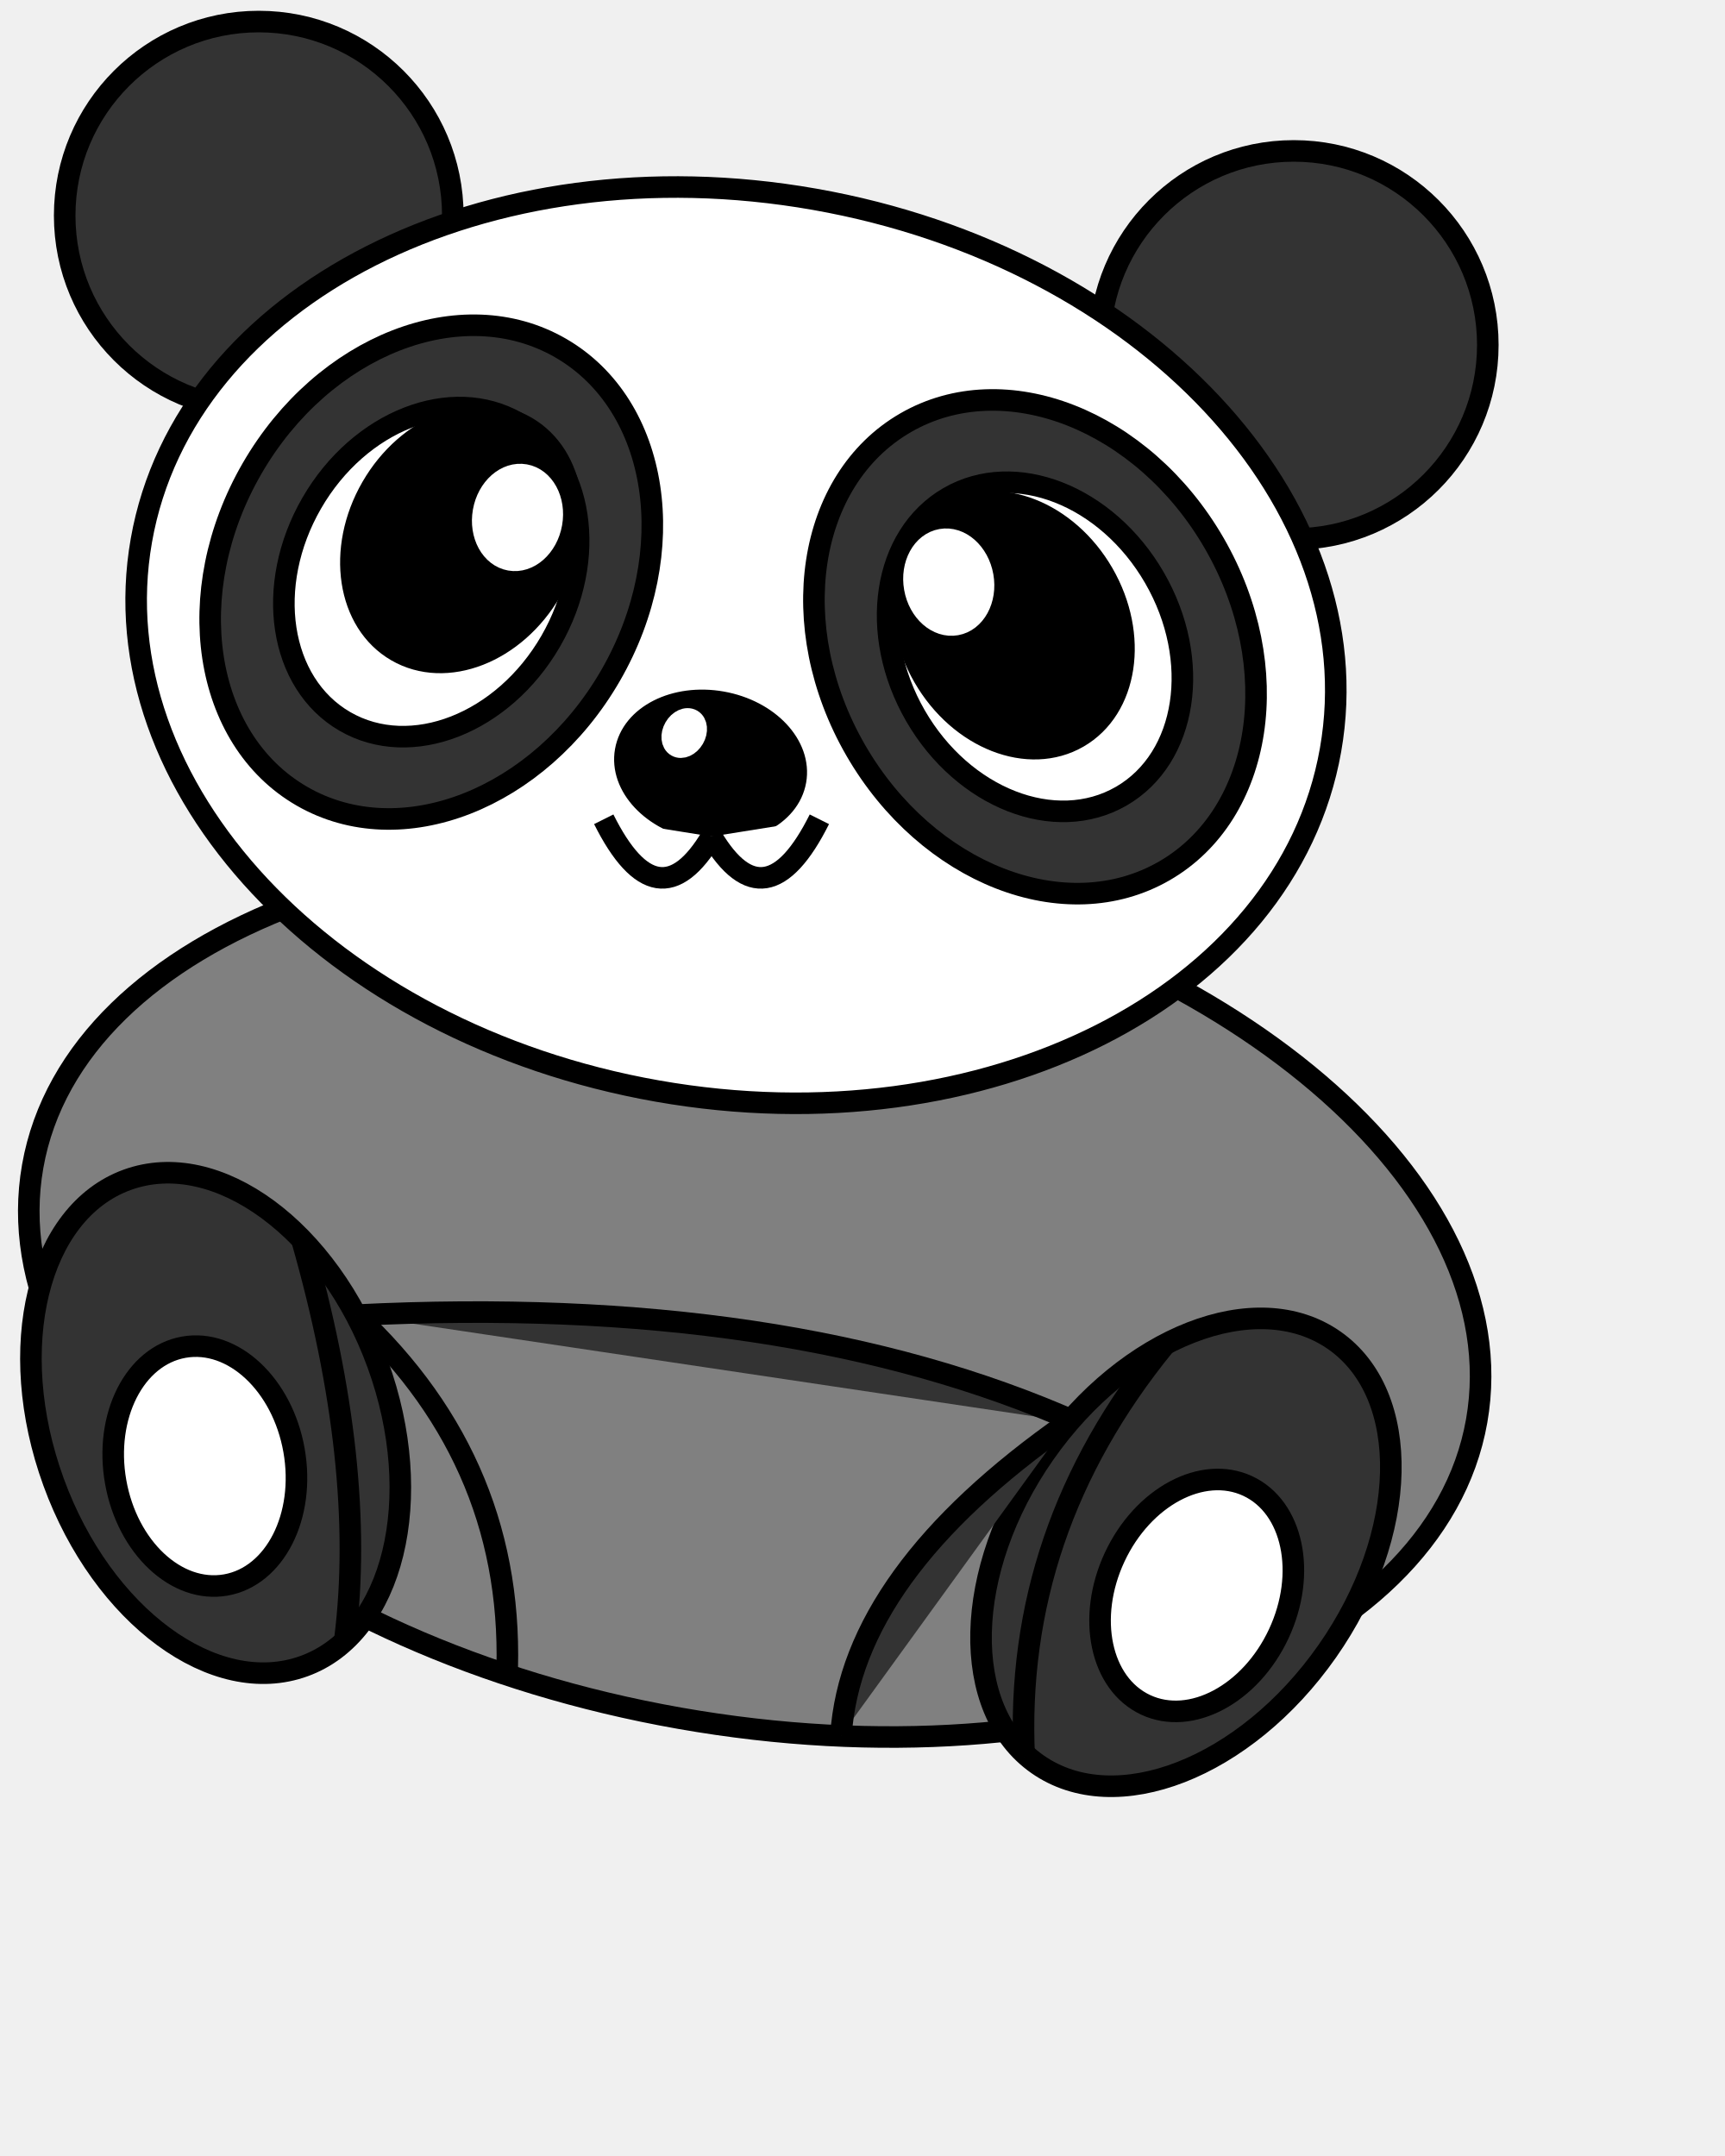
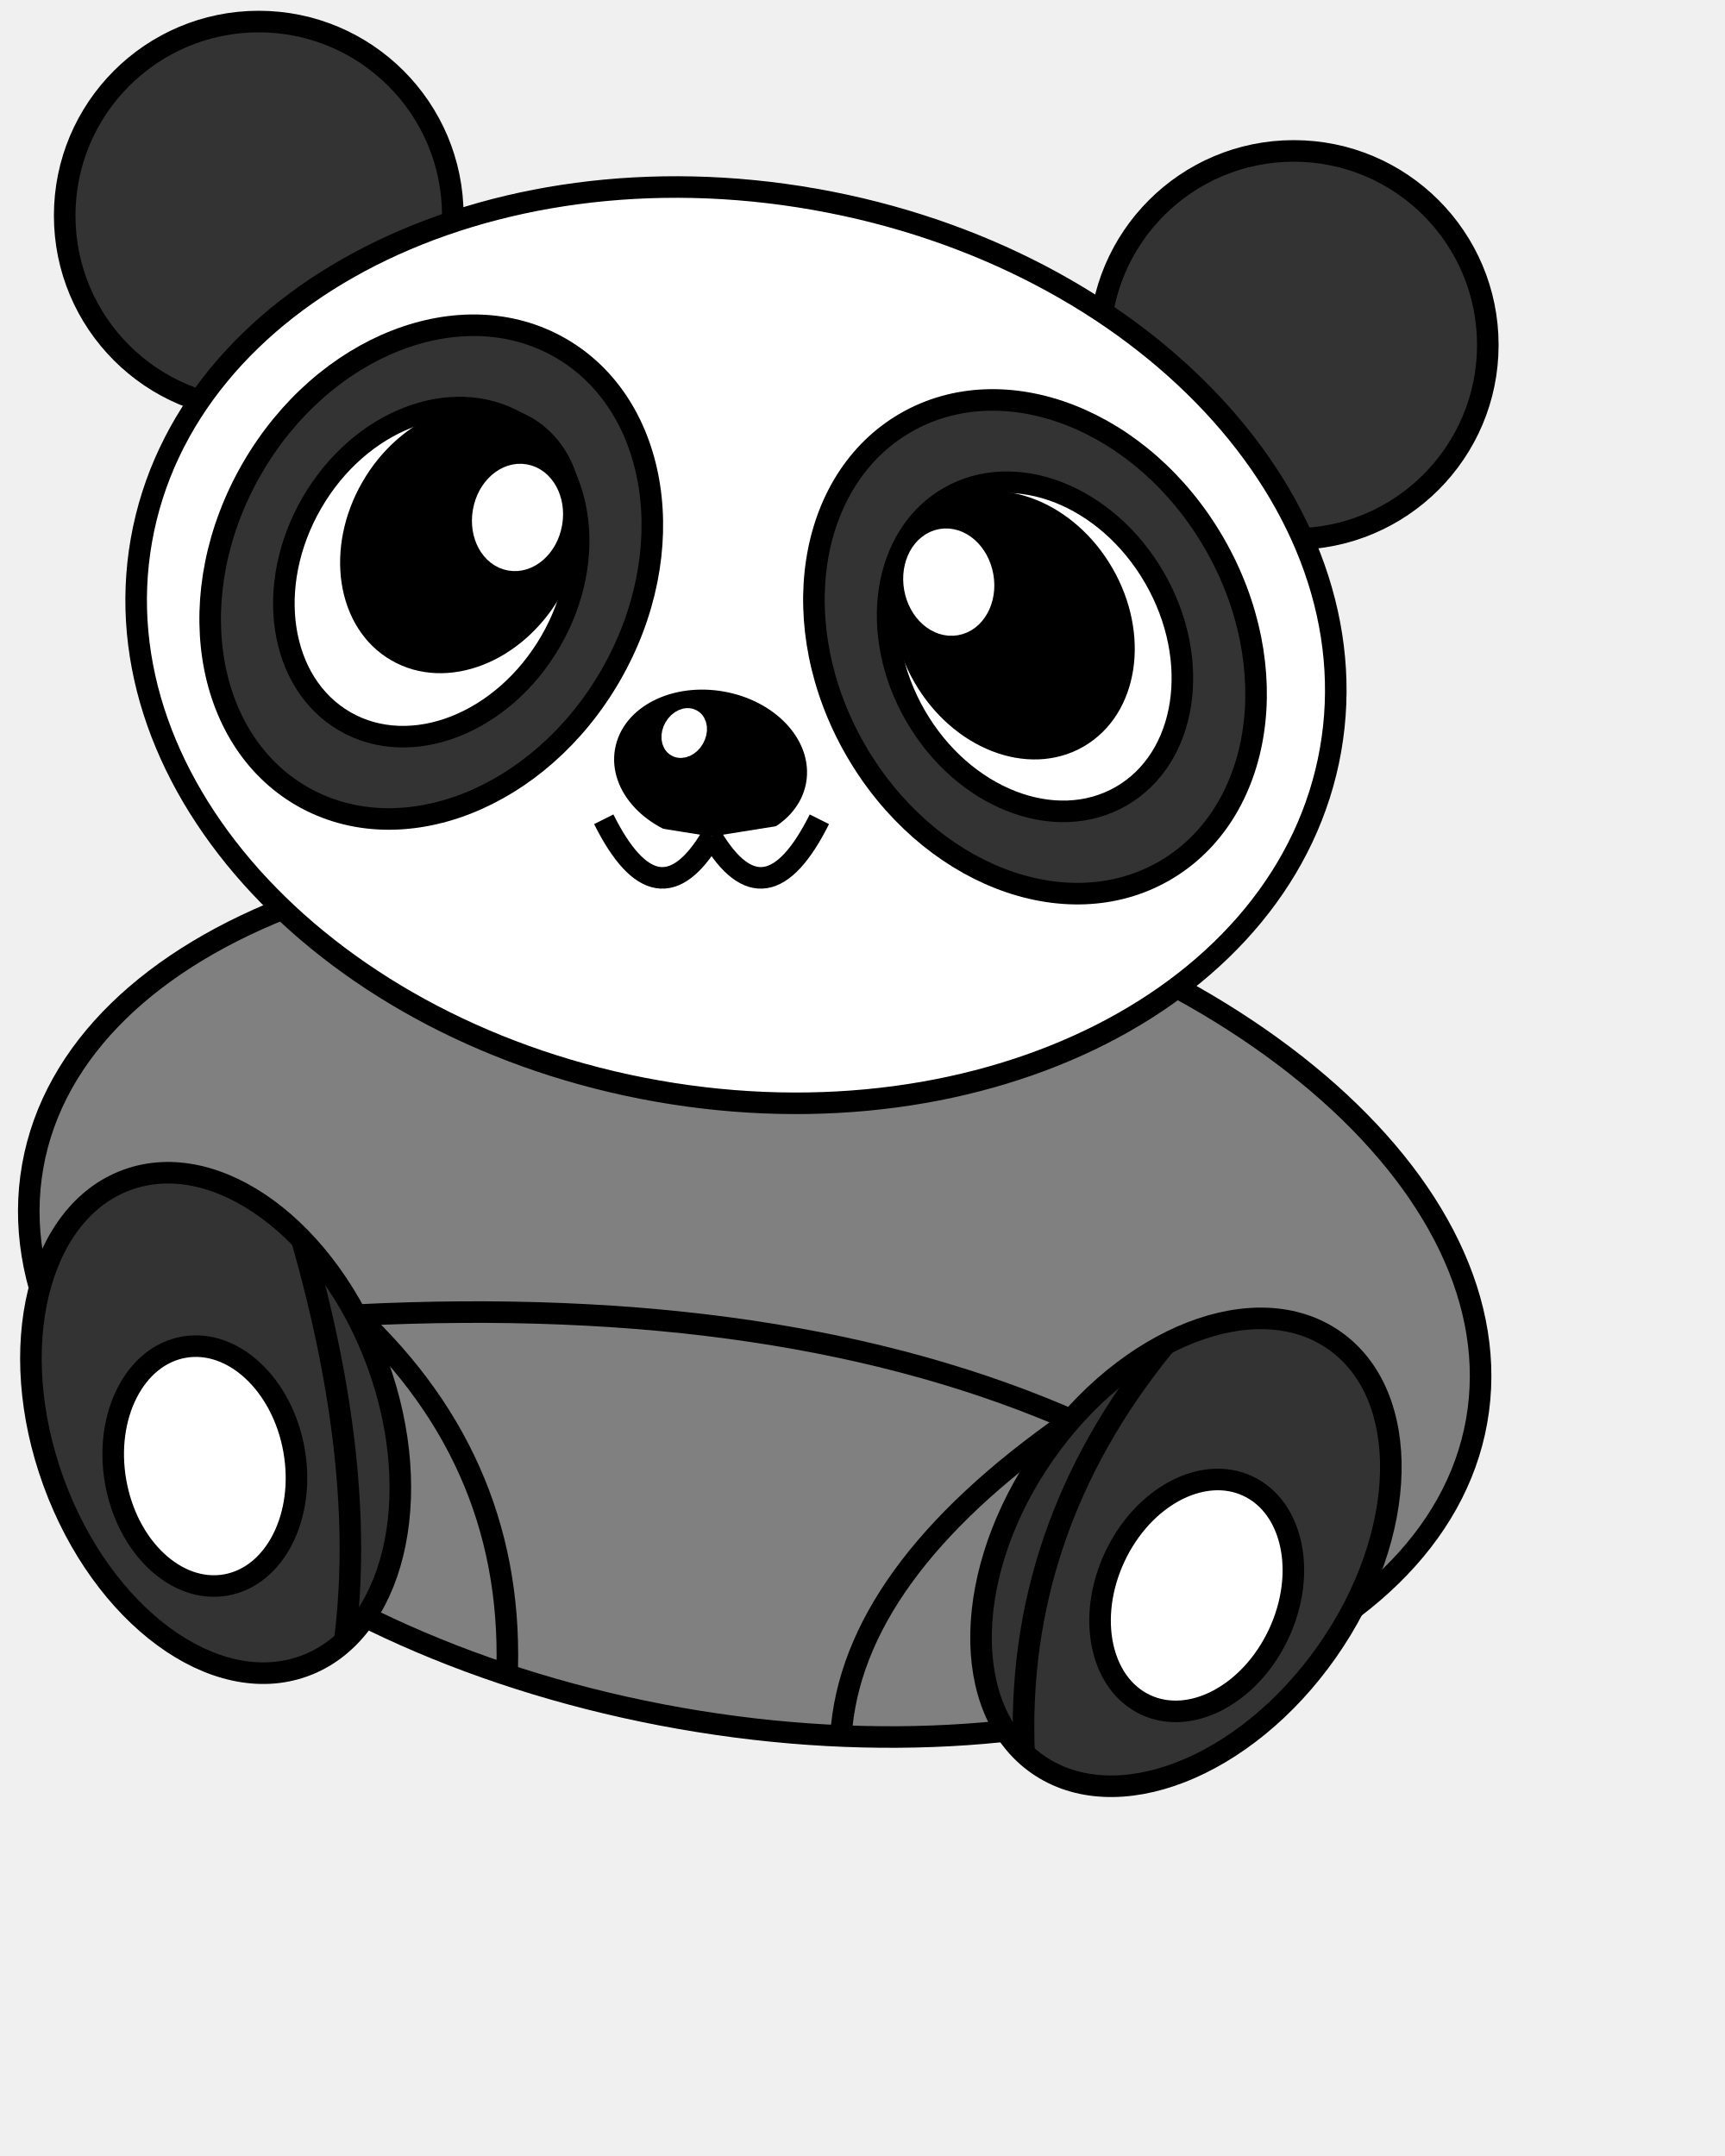
<svg xmlns="http://www.w3.org/2000/svg" width="800" height="1000" version="1.1" id="svg21">
  <defs id="defs21" />
  <circle cx="120" cy="100" r="90" stroke="black" stroke-width="10" fill="#333333" id="circle1" />
  <circle cx="600" cy="160" r="90" stroke="black" stroke-width="10" fill="#333333" id="circle2" />
  <ellipse cx="350" cy="600" rx="340" ry="200" stroke="black" stroke-width="10" fill="#333333" transform="rotate(10,350,600)" id="ellipse2" style="fill:#808080" />
  <ellipse cx="350" cy="300" rx="280" ry="210" stroke="black" stroke-width="10" fill="white" transform="rotate(10,350,250)" id="ellipse3" />
  <ellipse cx="180" cy="260" rx="96" ry="120" stroke="black" stroke-width="10" fill="#333333" transform="rotate(30,180,300)" id="ellipse4" />
  <ellipse cx="180" cy="260" rx="64" ry="80" stroke="black" stroke-width="10" fill="white" transform="rotate(30,180,300)" id="ellipse5" />
  <ellipse cx="214" cy="250" rx="48" ry="60" stroke="black" stroke-width="10" fill="black" transform="rotate(30,214,250)" id="ellipse6" />
  <ellipse cx="240" cy="240" rx="16" ry="20" stroke="white" stroke-width="10" fill="white" transform="rotate(10,240,240)" id="ellipse7" />
  <ellipse cx="480" cy="300" rx="96" ry="120" stroke="black" stroke-width="10" fill="#333333" transform="rotate(-30,480,300)" id="ellipse8" />
  <ellipse cx="480" cy="300" rx="64" ry="80" stroke="black" stroke-width="10" fill="white" transform="rotate(-30,480,300)" id="ellipse9" />
  <ellipse cx="470" cy="290" rx="48" ry="60" stroke="black" stroke-width="10" fill="black" transform="rotate(-30,470,290)" id="ellipse10" />
  <ellipse cx="440" cy="270" rx="16" ry="20" stroke="white" stroke-width="10" fill="white" transform="rotate(-10,440,270)" id="ellipse11" />
  <ellipse cx="330" cy="350" rx="40" ry="30" stroke="black" stroke-width="10" fill="black" transform="rotate(10,300,350)" id="ellipse12" />
  <ellipse cx="320" cy="330" rx="5" ry="7" stroke="white" stroke-width="10" fill="white" transform="rotate(30,300,330)" id="ellipse13" />
  <path d="M330,388 Q305,430 280,380" stroke="black" stroke-width="10" fill="transparent" id="path13" style="fill:#ffffff;fill-opacity:1" />
  <path d="M330,388 Q355,430 380,380" stroke="black" stroke-width="10" fill="transparent" id="path14" style="fill:#ffffff;fill-opacity:1" />
  <ellipse cx=" 100 " cy="660 " rx="80 " ry="120 " stroke="black " stroke-width="10 " fill="#333333 " transform="rotate(-20,100,660) " id="ellipse14" style="stroke-width:10;stroke-dasharray:none" />
  <ellipse cx="95 " cy="680 " rx="42 " ry="56 " stroke="black " stroke-width="10 " fill="white " transform="rotate(-10,95,680) " id="ellipse15" />
  <ellipse cx="550 " cy="720 " rx="80 " ry="120 " stroke="black " stroke-width="10 " fill="#333333 " transform="rotate(35,550,720) " id="ellipse16" style="stroke-width:10;stroke-dasharray:none" />
  <ellipse cx="555 " cy="740 " rx="42 " ry="56 " stroke="black " stroke-width="10 " fill="white " transform="rotate(25,555,740) " id="ellipse17" />
  <path d="M140,575 Q170,680 160,760" stroke="black" stroke-width="10" fill="transparent" id="path17" style="fill:#333333;fill-opacity:1" />
  <path d="M540,624 Q470,710 475,815" stroke="black" stroke-width="10" fill="transparent" id="path18" style="fill:#333333;fill-opacity:1" />
  <path d="M165,610 Q240,680 235,780" stroke="black" stroke-width="10" fill="transparent" id="path19" style="stroke:#000000;stroke-opacity:1;fill:none;fill-opacity:1" />
-   <path d="M495,660 Q395,730 390,805" stroke="black" stroke-width="10" fill="transparent" id="path20" style="fill:#333333;fill-opacity:1" />
-   <path d="M165,610 Q365,600 500,660" stroke="black" stroke-width="10" fill="transparent" id="path21" style="stroke:#000000;stroke-opacity:1;fill:#333333;fill-opacity:1" />
+   <path d="M495,660 Q395,730 390,805" stroke="black" stroke-width="10" fill="transparent" id="path20" style="fill:none;fill-opacity:1" />
+   <path d="M165,610 Q365,600 500,660" stroke="black" stroke-width="10" fill="transparent" id="path21" style="stroke:#000000;stroke-opacity:1;fill:none;fill-opacity:1" />
</svg>
